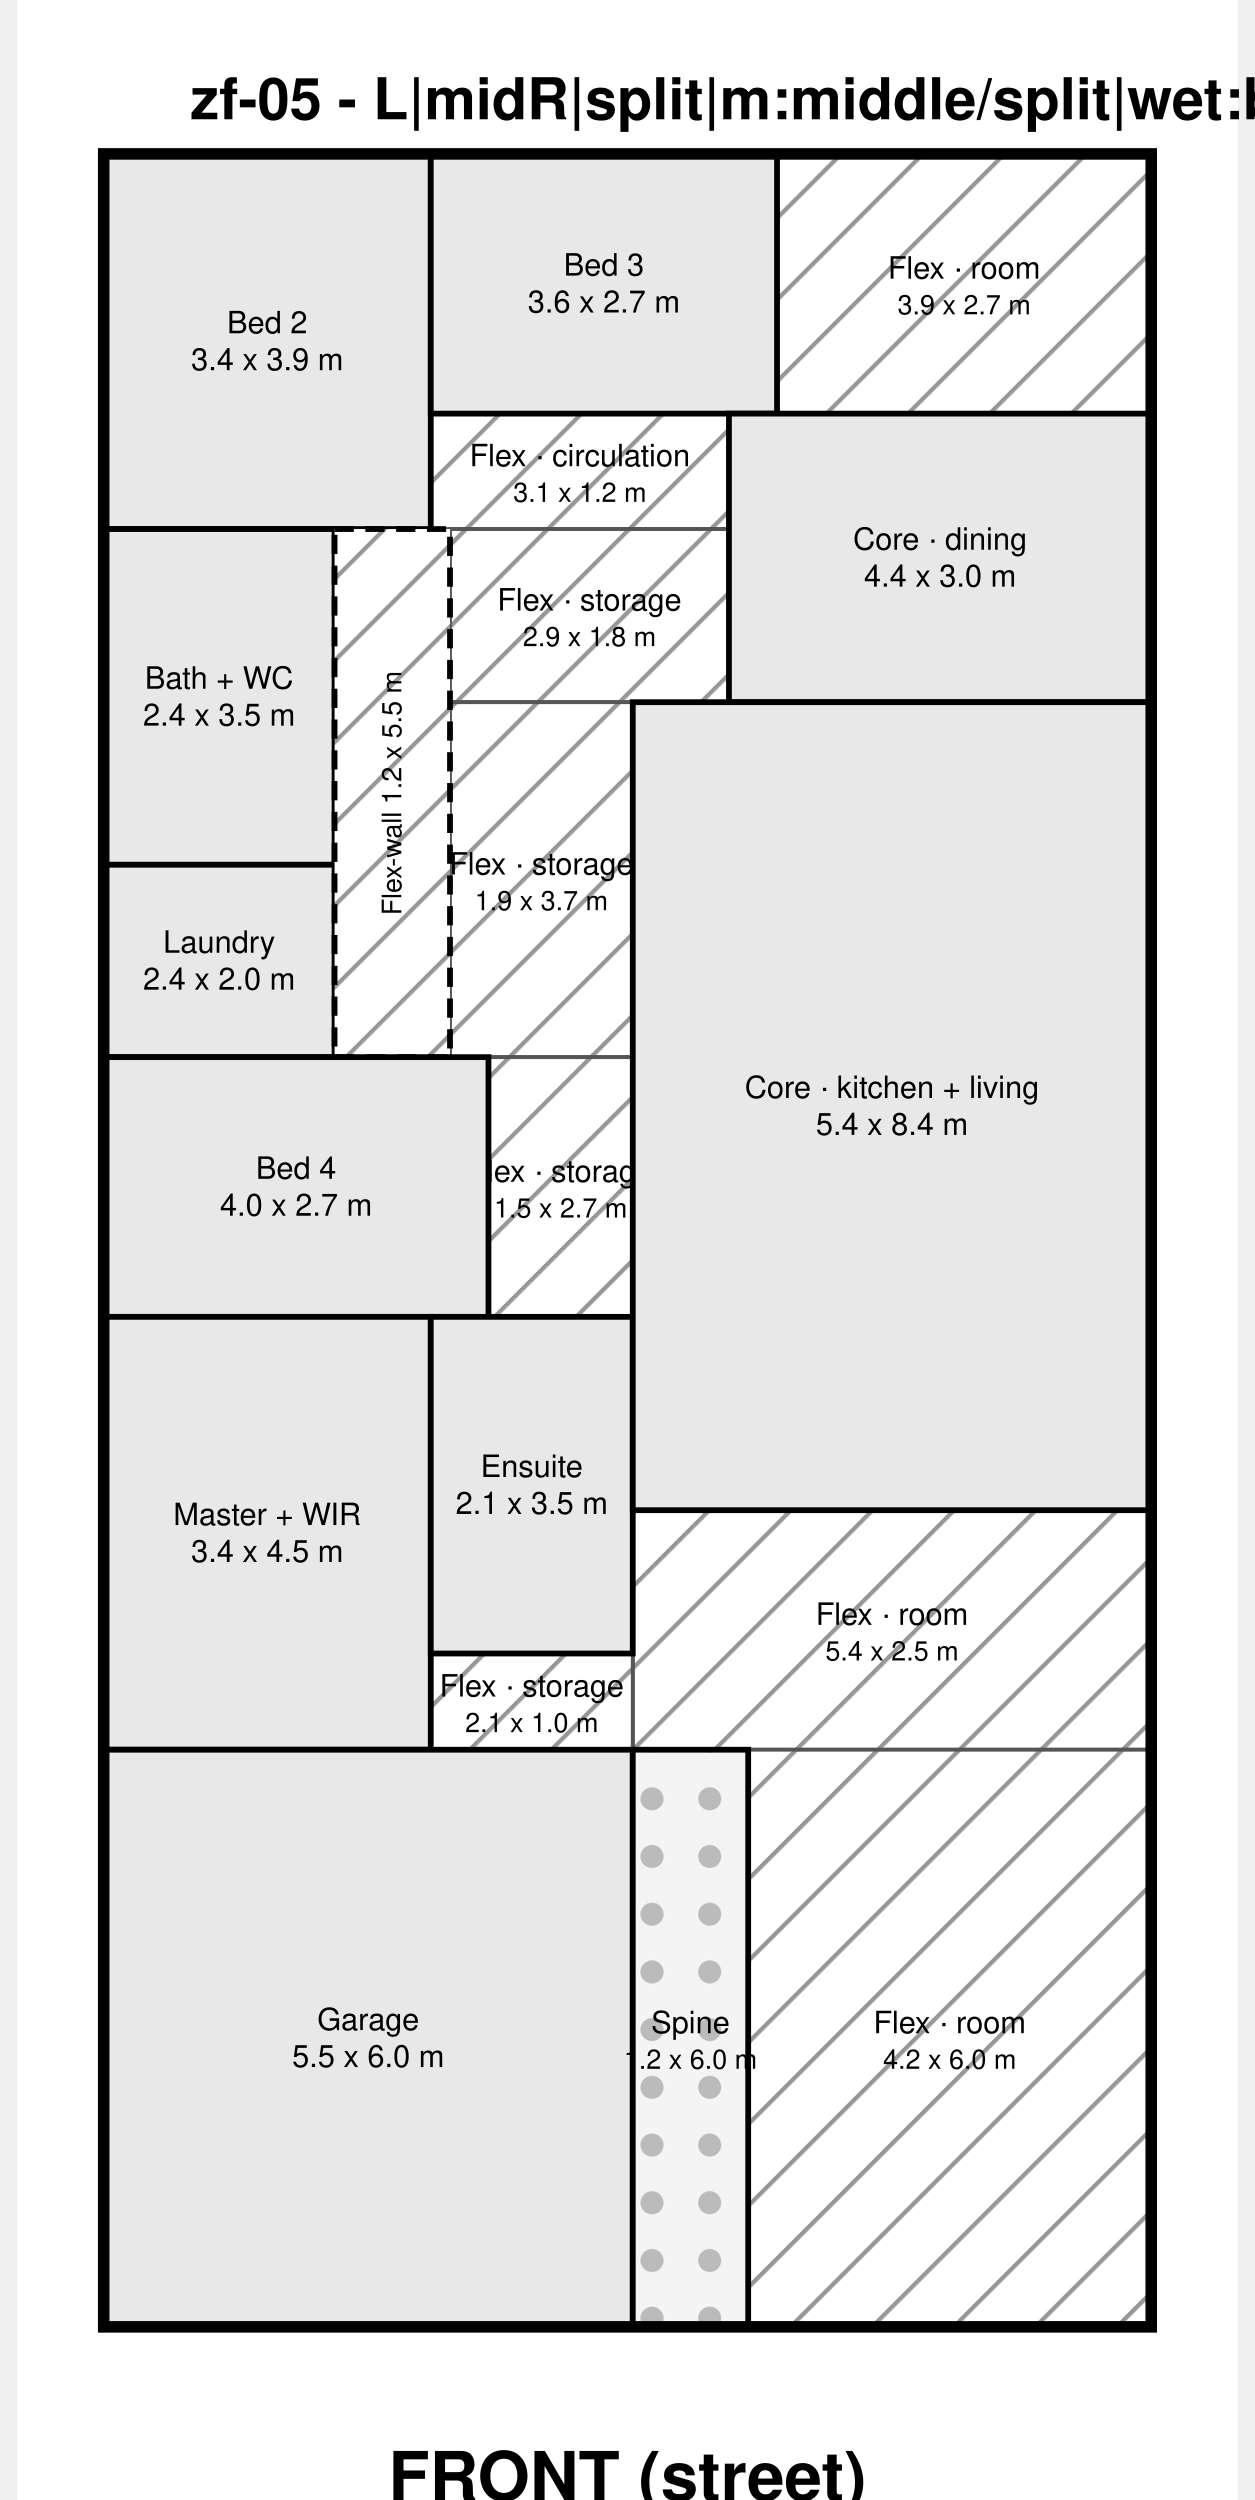
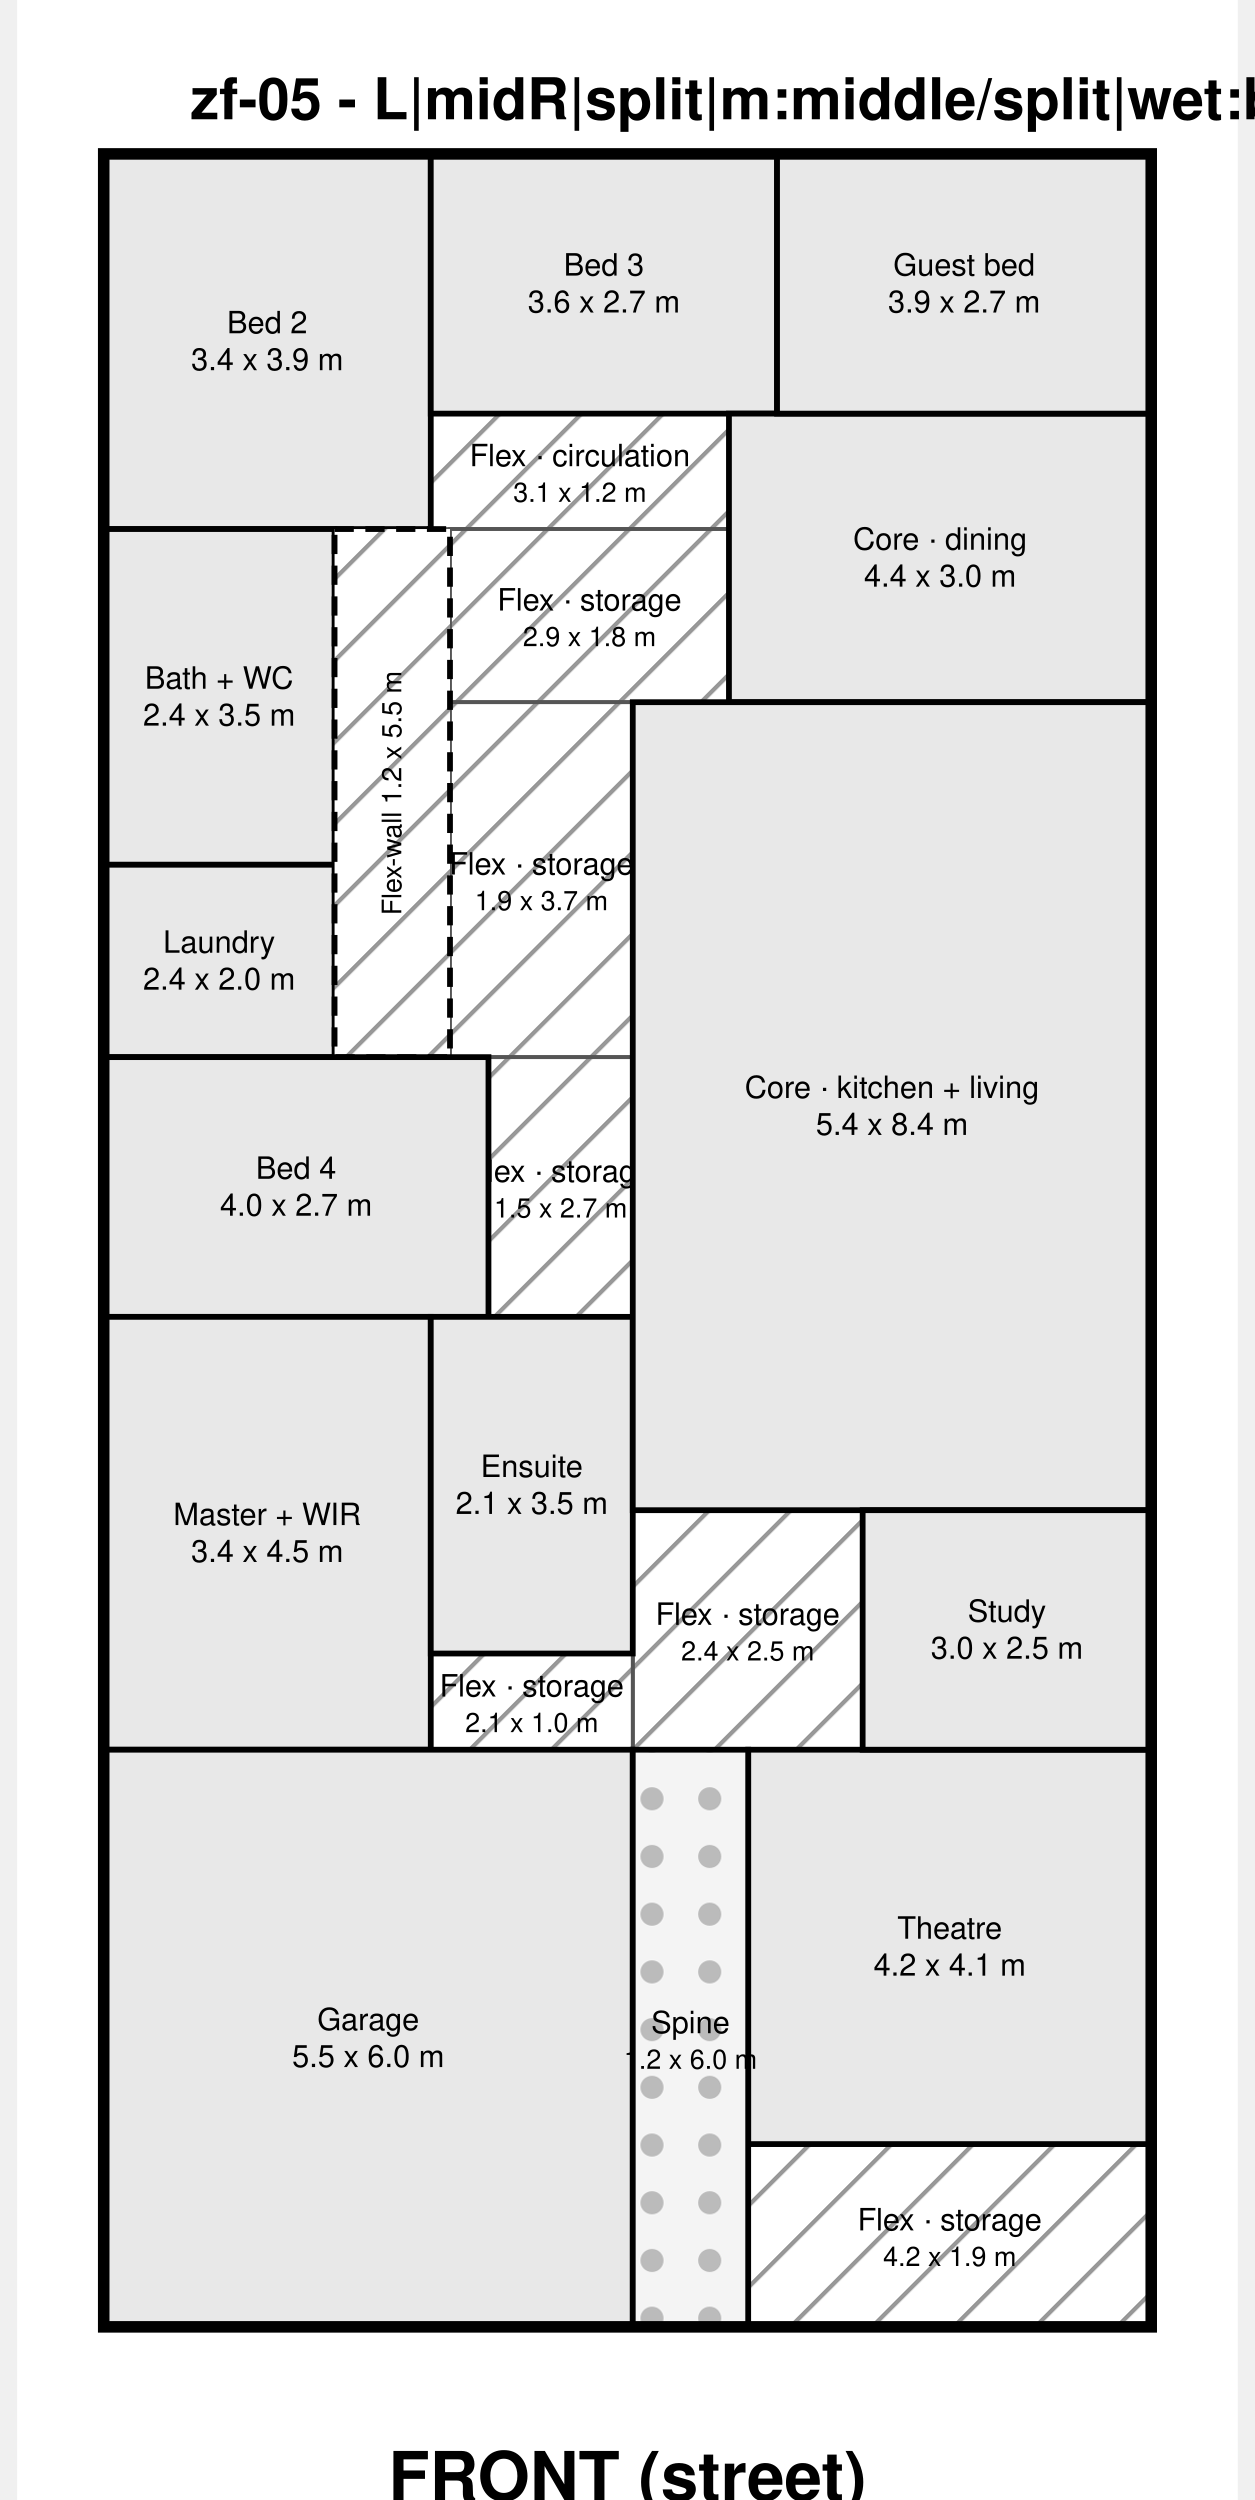
<svg xmlns="http://www.w3.org/2000/svg" width="635" height="1265" viewBox="-900 -1600 12690 25990" font-family="Helvetica, Arial, sans-serif" fill="#000">
  <defs>
    <pattern id="hatch" width="600" height="600" patternUnits="userSpaceOnUse" patternTransform="rotate(45)">
      <rect width="600" height="600" fill="#ffffff" />
      <line x1="0" y1="0" x2="0" y2="600" stroke="#999" stroke-width="90" />
    </pattern>
    <pattern id="hatch2" width="500" height="500" patternUnits="userSpaceOnUse" patternTransform="rotate(-45)">
      <rect width="500" height="500" fill="#ffffff" />
      <line x1="0" y1="0" x2="0" y2="500" stroke="#666" stroke-width="70" />
    </pattern>
    <pattern id="dots" width="600" height="600" patternUnits="userSpaceOnUse">
      <rect width="600" height="600" fill="#f4f4f4" />
      <circle cx="300" cy="300" r="120" fill="#bbb" />
    </pattern>
  </defs>
  <rect x="-900" y="-1600" width="12690" height="25990" fill="#ffffff" />
  <text x="900" y="-360" font-size="600" font-weight="bold">zf-05 - L|midR|split|m:middle/split|wet:block|rr:BBF|fw|v3</text>
-   <g>
-     <rect x="7000" y="0" width="3890" height="2700" fill="url(#hatch)" stroke="#555" stroke-width="40" />
-     <text x="8945" y="1190" font-size="320" text-anchor="middle" dominant-baseline="middle">Flex · room</text>
-     <text x="8945" y="1574" font-size="280" text-anchor="middle" dominant-baseline="middle">3.9 x 2.7 m</text>
-   </g>
  <g>
    <rect x="3400" y="2700" width="3100" height="1200" fill="url(#hatch)" stroke="#555" stroke-width="40" />
    <text x="4950" y="3140" font-size="320" text-anchor="middle" dominant-baseline="middle">Flex · circulation</text>
    <text x="4950" y="3524" font-size="280" text-anchor="middle" dominant-baseline="middle">3.1 x 1.2 m</text>
  </g>
  <g>
    <rect x="3600" y="3900" width="2900" height="1800" fill="url(#hatch)" stroke="#555" stroke-width="40" />
    <text x="5050" y="4640" font-size="320" text-anchor="middle" dominant-baseline="middle">Flex · storage</text>
    <text x="5050" y="5024" font-size="280" text-anchor="middle" dominant-baseline="middle">2.9 x 1.8 m</text>
  </g>
  <g>
    <rect x="3600" y="5700" width="1900" height="3690" fill="url(#hatch)" stroke="#555" stroke-width="40" />
    <text x="4550" y="7385" font-size="320" text-anchor="middle" dominant-baseline="middle">Flex · storage</text>
    <text x="4550" y="7769" font-size="280" text-anchor="middle" dominant-baseline="middle">1.9 x 3.7 m</text>
  </g>
  <g>
    <rect x="4000" y="9390" width="1500" height="2700" fill="url(#hatch)" stroke="#555" stroke-width="40" />
    <text x="4750" y="10580" font-size="320" text-anchor="middle" dominant-baseline="middle">Flex · storage</text>
    <text x="4750" y="10964" font-size="280" text-anchor="middle" dominant-baseline="middle">1.5 x 2.7 m</text>
  </g>
  <g>
-     <rect x="5500" y="14100" width="5390" height="2490" fill="url(#hatch)" stroke="#555" stroke-width="40" />
-     <text x="8195" y="15185" font-size="320" text-anchor="middle" dominant-baseline="middle">Flex · room</text>
-     <text x="8195" y="15569" font-size="280" text-anchor="middle" dominant-baseline="middle">5.4 x 2.5 m</text>
+     <rect x="5500" y="14100" width="2390" height="2490" fill="url(#hatch)" stroke="#555" stroke-width="40" />
+     <text x="6695" y="15185" font-size="320" text-anchor="middle" dominant-baseline="middle">Flex · storage</text>
+     <text x="6695" y="15569" font-size="280" text-anchor="middle" dominant-baseline="middle">2.4 x 2.5 m</text>
  </g>
  <g>
    <rect x="3400" y="15590" width="2100" height="1000" fill="url(#hatch)" stroke="#555" stroke-width="40" />
    <text x="4450" y="15930" font-size="320" text-anchor="middle" dominant-baseline="middle">Flex · storage</text>
    <text x="4450" y="16314" font-size="280" text-anchor="middle" dominant-baseline="middle">2.1 x 1.0 m</text>
  </g>
  <g>
-     <rect x="6700" y="16590" width="4190" height="6000" fill="url(#hatch)" stroke="#555" stroke-width="40" />
-     <text x="8795" y="19430" font-size="320" text-anchor="middle" dominant-baseline="middle">Flex · room</text>
-     <text x="8795" y="19814" font-size="280" text-anchor="middle" dominant-baseline="middle">4.2 x 6.0 m</text>
+     <rect x="6700" y="20690" width="4190" height="1900" fill="url(#hatch)" stroke="#555" stroke-width="40" />
+     <text x="8795" y="21480" font-size="320" text-anchor="middle" dominant-baseline="middle">Flex · storage</text>
+     <text x="8795" y="21864" font-size="280" text-anchor="middle" dominant-baseline="middle">4.2 x 1.9 m</text>
  </g>
  <g>
    <rect x="0" y="0" width="3400" height="3900" fill="#e8e8e8" stroke="#000" stroke-width="60" />
    <text x="1700" y="1758" font-size="320" text-anchor="middle" dominant-baseline="middle">Bed 2</text>
    <text x="1700" y="2142" font-size="320" text-anchor="middle" dominant-baseline="middle">3.4 x 3.9 m</text>
  </g>
  <g>
    <rect x="3400" y="0" width="3600" height="2700" fill="#e8e8e8" stroke="#000" stroke-width="60" />
    <text x="5200" y="1158" font-size="320" text-anchor="middle" dominant-baseline="middle">Bed 3</text>
    <text x="5200" y="1542" font-size="320" text-anchor="middle" dominant-baseline="middle">3.6 x 2.7 m</text>
  </g>
  <g>
    <rect x="0" y="3900" width="2400" height="3490" fill="#e8e8e8" stroke="#000" stroke-width="60" />
    <text x="1200" y="5453" font-size="320" text-anchor="middle" dominant-baseline="middle">Bath + WC</text>
    <text x="1200" y="5837" font-size="320" text-anchor="middle" dominant-baseline="middle">2.4 x 3.5 m</text>
  </g>
  <g>
    <rect x="0" y="7390" width="2400" height="2000" fill="#e8e8e8" stroke="#000" stroke-width="60" />
    <text x="1200" y="8198" font-size="320" text-anchor="middle" dominant-baseline="middle">Laundry</text>
    <text x="1200" y="8582" font-size="320" text-anchor="middle" dominant-baseline="middle">2.4 x 2.0 m</text>
  </g>
  <g>
    <rect x="2400" y="3900" width="1200" height="5490" fill="url(#hatch)" stroke="#000" stroke-width="60" stroke-dasharray="200 120" />
    <text transform="translate(3000 6645) rotate(-90)" font-size="280" text-anchor="middle" dominant-baseline="middle">Flex-wall 1.2 x 5.5 m</text>
  </g>
  <g>
    <rect x="0" y="9390" width="4000" height="2700" fill="#e8e8e8" stroke="#000" stroke-width="60" />
    <text x="2000" y="10548" font-size="320" text-anchor="middle" dominant-baseline="middle">Bed 4</text>
    <text x="2000" y="10932" font-size="320" text-anchor="middle" dominant-baseline="middle">4.0 x 2.7 m</text>
  </g>
  <g>
    <rect x="0" y="12090" width="3400" height="4500" fill="#e8e8e8" stroke="#000" stroke-width="60" />
    <text x="1700" y="14148" font-size="320" text-anchor="middle" dominant-baseline="middle">Master + WIR</text>
    <text x="1700" y="14532" font-size="320" text-anchor="middle" dominant-baseline="middle">3.4 x 4.5 m</text>
  </g>
  <g>
    <rect x="3400" y="12090" width="2100" height="3500" fill="#e8e8e8" stroke="#000" stroke-width="60" />
    <text x="4450" y="13648" font-size="320" text-anchor="middle" dominant-baseline="middle">Ensuite</text>
    <text x="4450" y="14032" font-size="320" text-anchor="middle" dominant-baseline="middle">2.1 x 3.5 m</text>
  </g>
  <g>
    <rect x="0" y="16590" width="5500" height="6000" fill="#e8e8e8" stroke="#000" stroke-width="60" />
    <text x="2750" y="19398" font-size="320" text-anchor="middle" dominant-baseline="middle">Garage</text>
    <text x="2750" y="19782" font-size="320" text-anchor="middle" dominant-baseline="middle">5.5 x 6.0 m</text>
  </g>
  <g>
    <rect x="6500" y="2700" width="4390" height="3000" fill="#e8e8e8" stroke="#000" stroke-width="60" />
    <text x="8695" y="4008" font-size="320" text-anchor="middle" dominant-baseline="middle">Core · dining</text>
    <text x="8695" y="4392" font-size="320" text-anchor="middle" dominant-baseline="middle">4.4 x 3.0 m</text>
  </g>
  <g>
    <rect x="5500" y="5700" width="5390" height="8400" fill="#e8e8e8" stroke="#000" stroke-width="60" />
    <text x="8195" y="9708" font-size="320" text-anchor="middle" dominant-baseline="middle">Core · kitchen + living</text>
    <text x="8195" y="10092" font-size="320" text-anchor="middle" dominant-baseline="middle">5.4 x 8.4 m</text>
  </g>
  <g>
+     <rect x="6700" y="16590" width="4190" height="4100" fill="#e8e8e8" stroke="#000" stroke-width="60" />
+     <text x="8795" y="18448" font-size="320" text-anchor="middle" dominant-baseline="middle">Theatre</text>
+     <text x="8795" y="18832" font-size="320" text-anchor="middle" dominant-baseline="middle">4.2 x 4.1 m</text>
+   </g>
+   <g>
+     <rect x="7000" y="0" width="3890" height="2700" fill="#e8e8e8" stroke="#000" stroke-width="60" />
+     <text x="8945" y="1158" font-size="320" text-anchor="middle" dominant-baseline="middle">Guest bed</text>
+     <text x="8945" y="1542" font-size="320" text-anchor="middle" dominant-baseline="middle">3.9 x 2.7 m</text>
+   </g>
+   <g>
+     <rect x="7890" y="14100" width="3000" height="2490" fill="#e8e8e8" stroke="#000" stroke-width="60" />
+     <text x="9390" y="15153" font-size="320" text-anchor="middle" dominant-baseline="middle">Study</text>
+     <text x="9390" y="15537" font-size="320" text-anchor="middle" dominant-baseline="middle">3.0 x 2.5 m</text>
+   </g>
+   <g>
    <rect x="5500" y="16590" width="1200" height="6000" fill="url(#dots)" stroke="#000" stroke-width="60" />
    <text x="6100" y="19430" font-size="320" text-anchor="middle" dominant-baseline="middle">Spine</text>
    <text x="6100" y="19814" font-size="280" text-anchor="middle" dominant-baseline="middle">1.2 x 6.0 m</text>
  </g>
  <rect x="0" y="0" width="10890" height="22590" fill="none" stroke="#000" stroke-width="120" />
  <text x="5445" y="24390" font-size="700" text-anchor="middle" font-weight="bold">FRONT (street)</text>
</svg>
